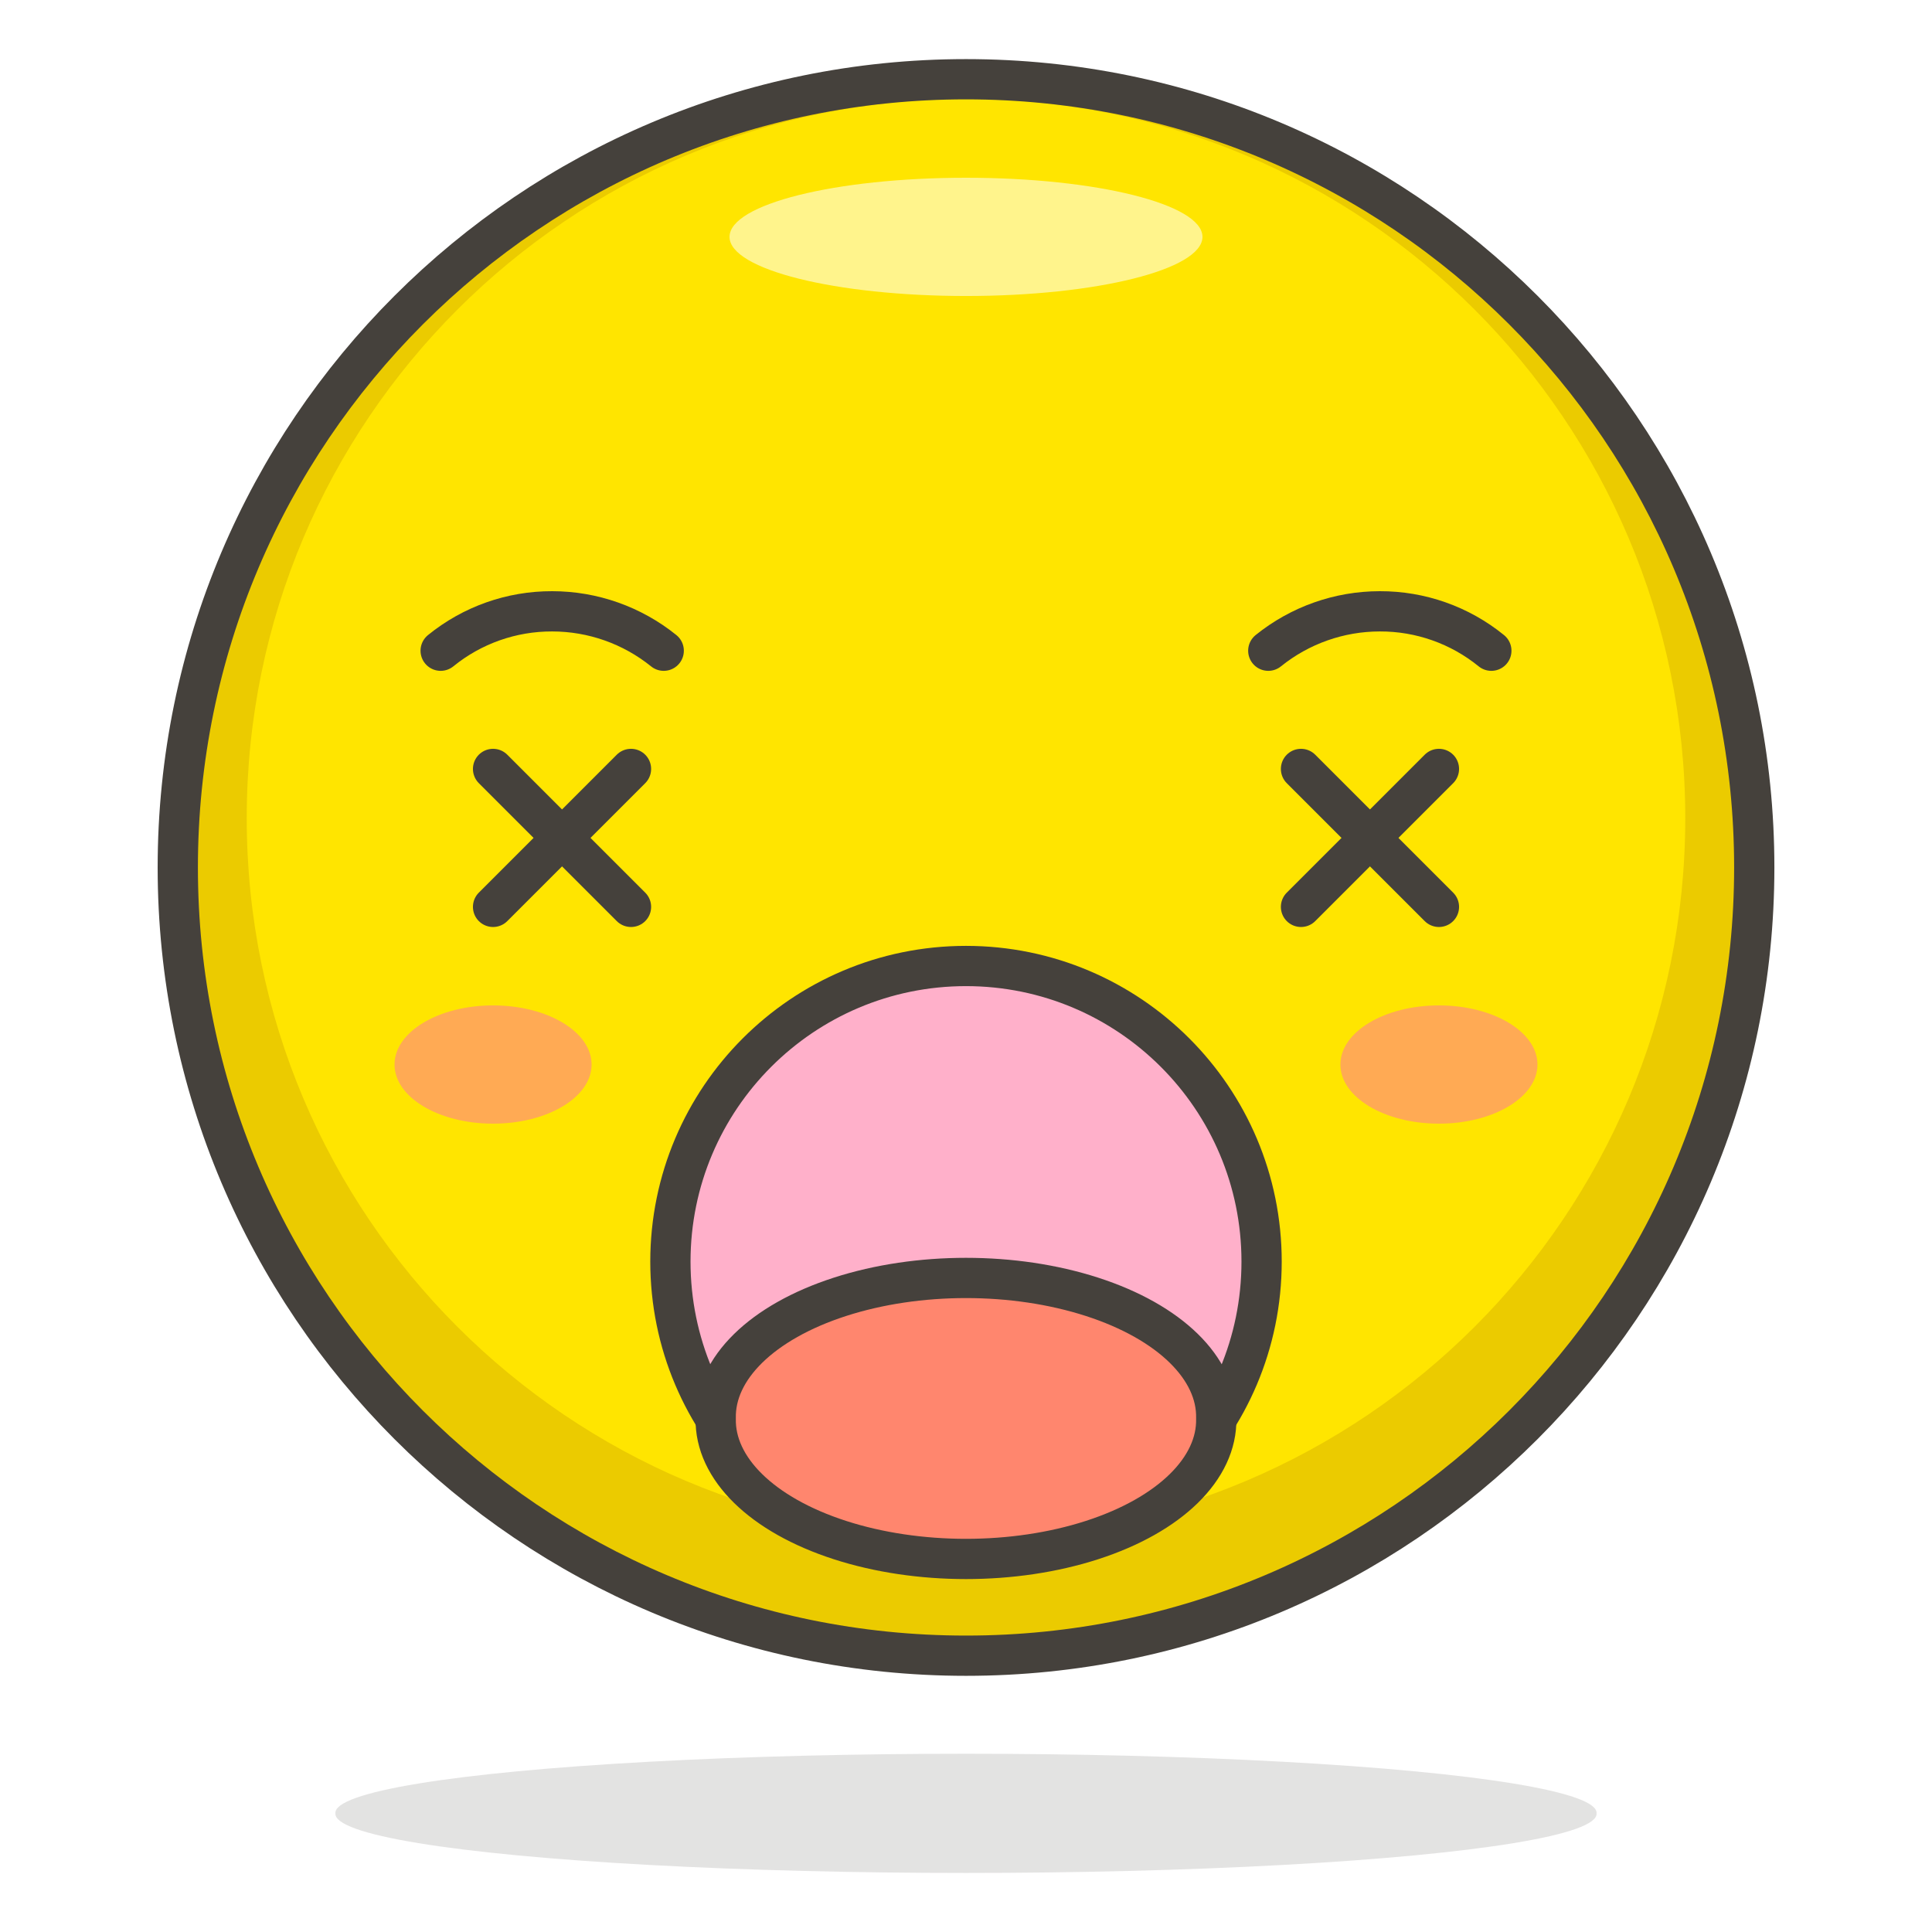
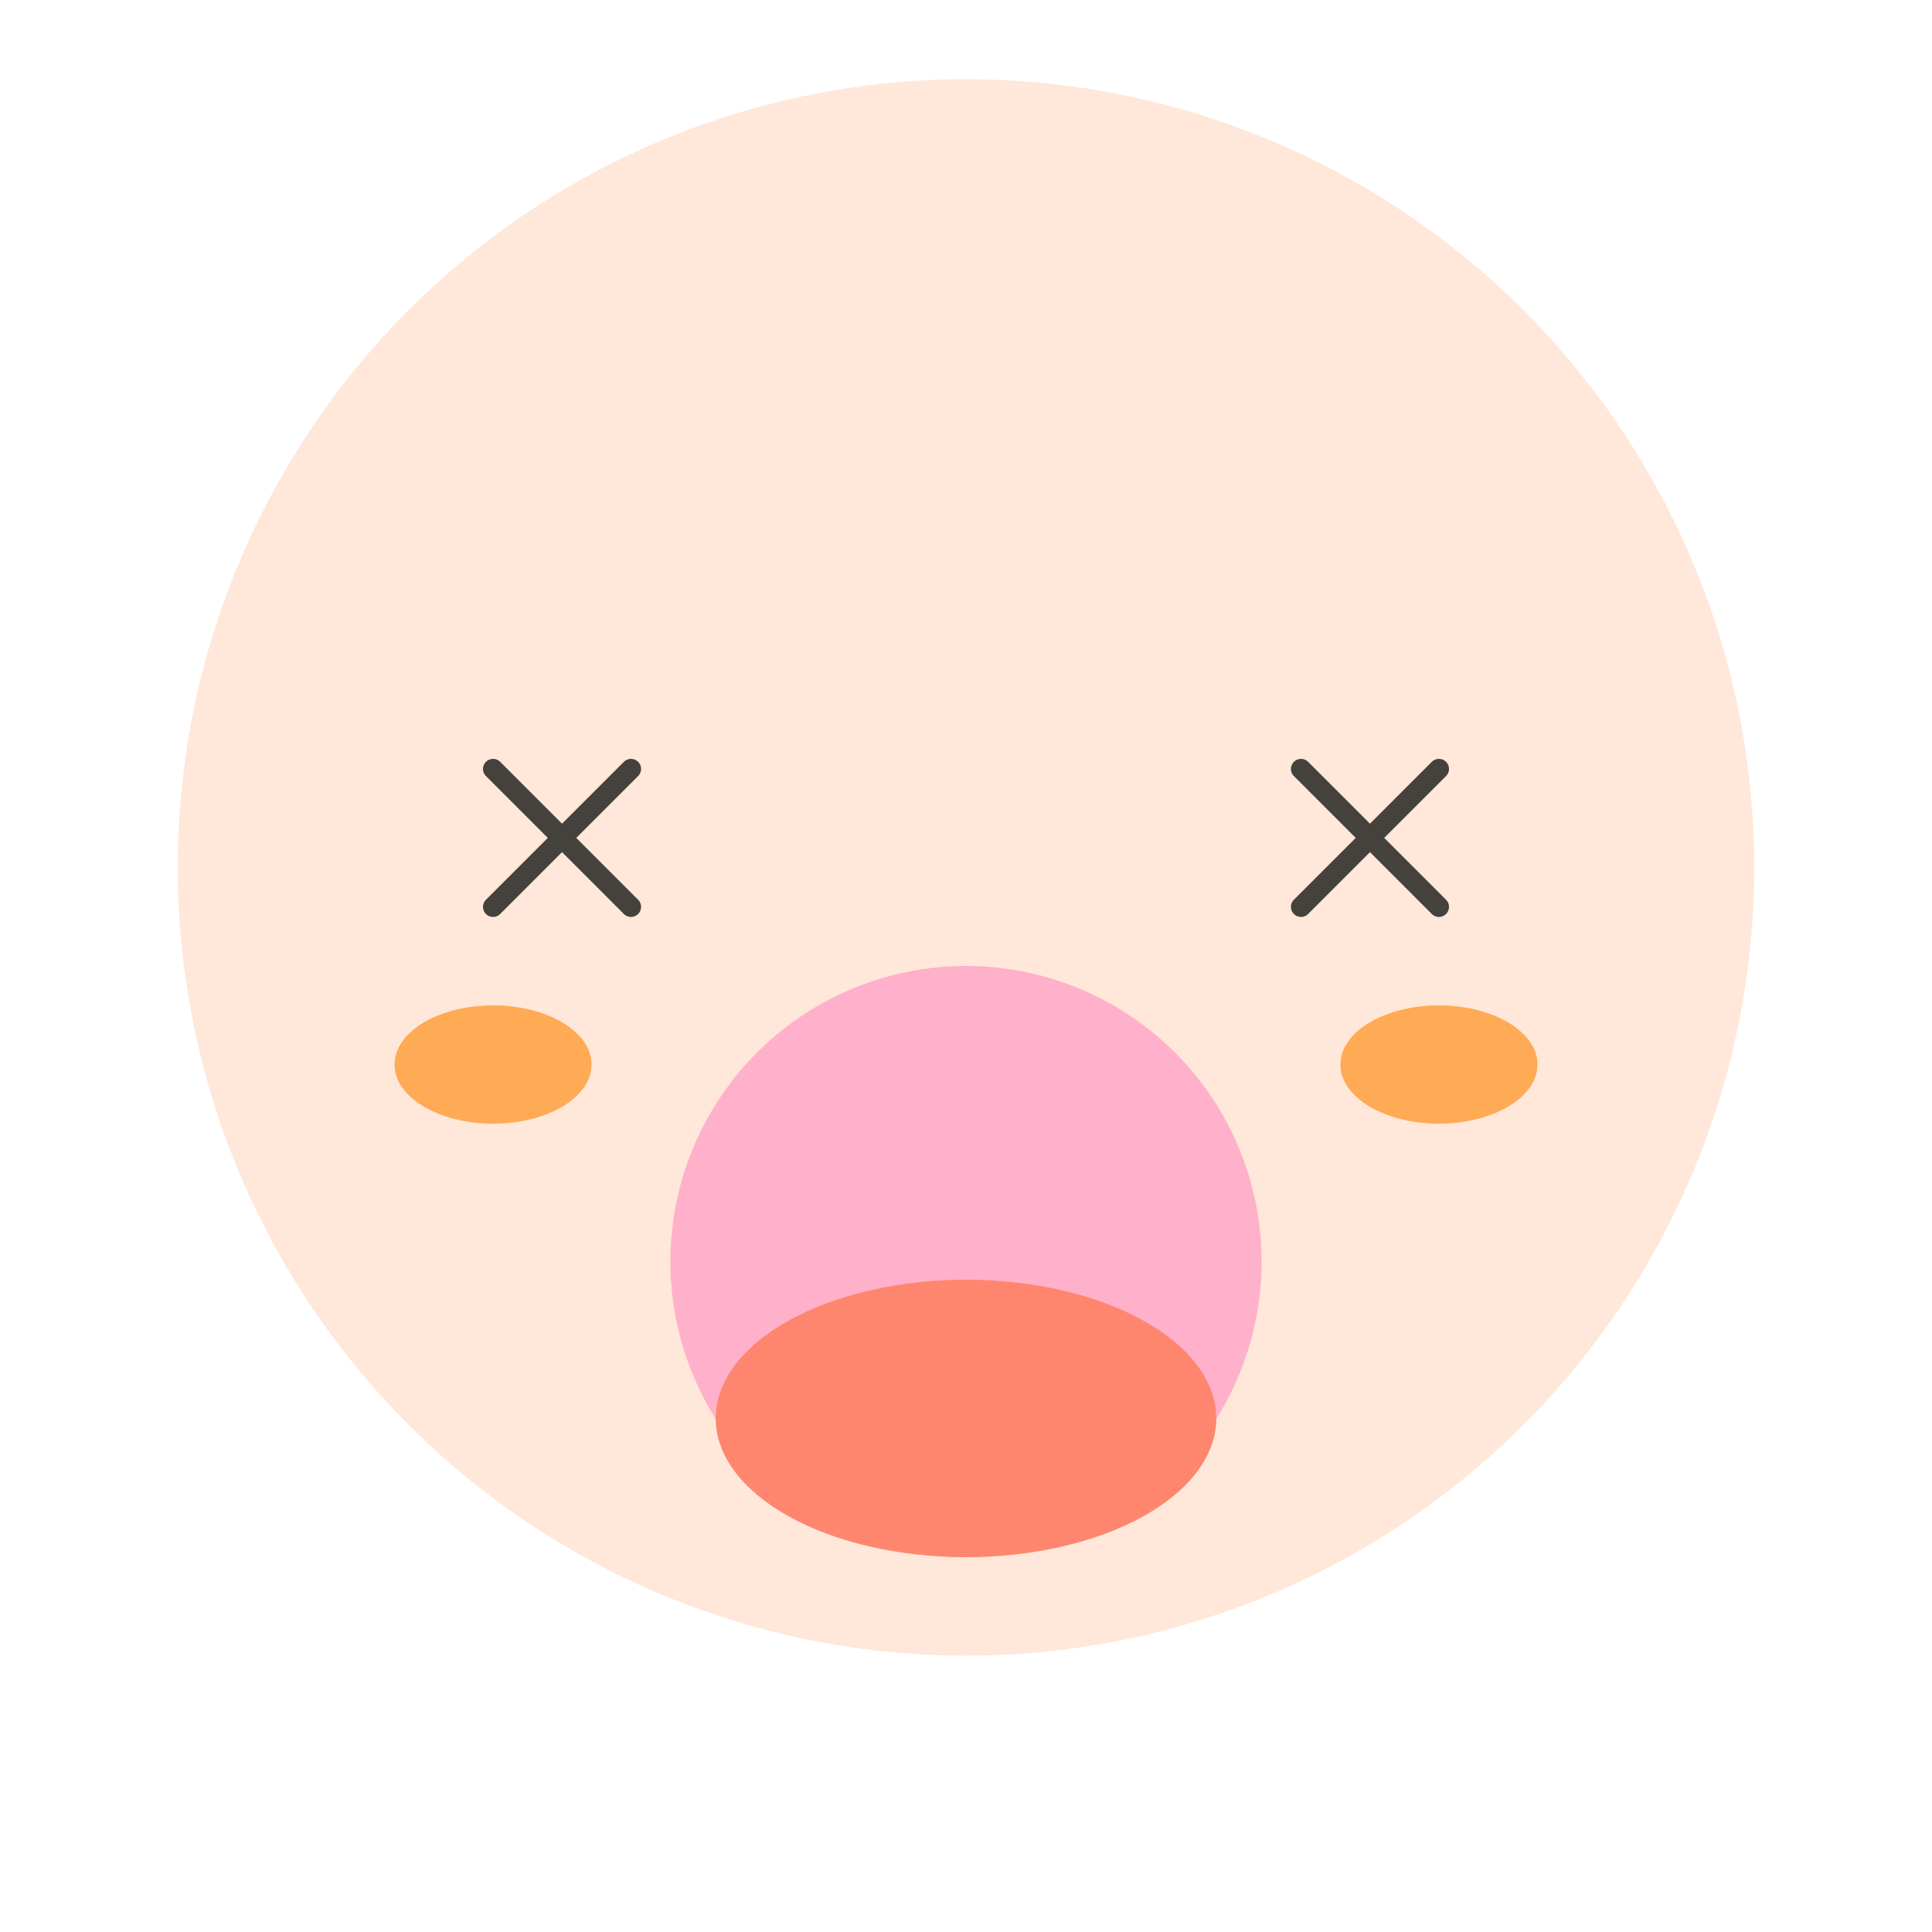
- <svg xmlns="http://www.w3.org/2000/svg" viewBox="-0.5 -0.5 48 48">
-   <path d="M3.917 21.052a19.583 19.583 0 1 0 39.167 0 19.583 19.583 0 1 0 -39.167 0Z" fill="#ffe500" stroke-width="1" />
-   <path d="M23.5 1.469a19.583 19.583 0 1 0 19.583 19.583 19.583 19.583 0 0 0 -19.583 -19.583Zm0 36.229a17.87 17.87 0 1 1 17.87 -17.87A17.87 17.87 0 0 1 23.5 37.698Z" fill="#ebcb00" stroke-width="1" />
-   <path d="M17.625 5.385a5.875 1.469 0 1 0 11.75 0 5.875 1.469 0 1 0 -11.75 0Z" fill="#fff48c" stroke-width="1" />
-   <path d="M7.833 44.552a15.667 1.469 0 1 0 31.333 0 15.667 1.469 0 1 0 -31.333 0Z" fill="#45413c" opacity=".15" stroke-width="1" />
-   <path d="M3.917 21.052a19.583 19.583 0 1 0 39.167 0 19.583 19.583 0 1 0 -39.167 0Z" fill="none" stroke="#45413c" stroke-linecap="round" stroke-linejoin="round" stroke-width="1" />
-   <path d="M37.698 25.948c0 0.813 -1.097 1.469 -2.448 1.469s-2.448 -0.656 -2.448 -1.469S33.899 24.479 35.25 24.479s2.448 0.656 2.448 1.469Z" fill="#ffaa54" stroke-width="1" />
-   <path d="M9.302 25.948c0 0.813 1.097 1.469 2.448 1.469s2.448 -0.656 2.448 -1.469S13.101 24.479 11.75 24.479s-2.448 0.656 -2.448 1.469Z" fill="#ffaa54" stroke-width="1" />
-   <path d="m11.75 18.604 3.427 3.427" fill="none" stroke="#45413c" stroke-linecap="round" stroke-linejoin="round" stroke-width="1" />
-   <path d="M15.177 18.604 11.75 22.031" fill="none" stroke="#45413c" stroke-linecap="round" stroke-linejoin="round" stroke-width="1" />
-   <path d="m35.25 18.604 -3.427 3.427" fill="none" stroke="#45413c" stroke-linecap="round" stroke-linejoin="round" stroke-width="1" />
-   <path d="m31.823 18.604 3.427 3.427" fill="none" stroke="#45413c" stroke-linecap="round" stroke-linejoin="round" stroke-width="1" />
-   <path d="M10.448 15.667a4.367 4.367 0 0 1 2.771 -0.979 4.416 4.416 0 0 1 2.771 0.979" fill="none" stroke="#45413c" stroke-linecap="round" stroke-linejoin="round" stroke-width="1" />
-   <path d="M36.552 15.667a4.367 4.367 0 0 0 -2.771 -0.979 4.416 4.416 0 0 0 -2.771 0.979" fill="none" stroke="#45413c" stroke-linecap="round" stroke-linejoin="round" stroke-width="1" />
-   <path d="M16.156 30.844a7.344 7.344 0 1 0 14.688 0 7.344 7.344 0 1 0 -14.688 0Z" fill="#ffb0ca" stroke="#45413c" stroke-linecap="round" stroke-linejoin="round" stroke-width="1" />
-   <path d="M17.282 34.741a6.218 3.447 0 1 0 12.435 0 6.218 3.447 0 1 0 -12.435 0Z" fill="#ff866e" stroke="#45413c" stroke-linecap="round" stroke-linejoin="round" stroke-width="1" />
+ <svg xmlns="http://www.w3.org/2000/svg" width="48" height="48" viewBox="0 0 48 48" fill="none">
+   <path d="M4.417 21.552C4.417 24.124 4.923 26.67 5.907 29.046C6.891 31.422 8.334 33.581 10.152 35.4C11.971 37.218 14.13 38.661 16.506 39.645C18.882 40.629 21.428 41.135 24 41.135C26.572 41.135 29.118 40.629 31.494 39.645C33.87 38.661 36.029 37.218 37.847 35.4C39.666 33.581 41.108 31.422 42.093 29.046C43.077 26.67 43.583 24.124 43.583 21.552C43.583 18.98 43.077 16.434 42.093 14.058C41.108 11.682 39.666 9.523 37.847 7.705C36.029 5.886 33.87 4.444 31.494 3.459C29.118 2.475 26.572 1.969 24 1.969C21.428 1.969 18.882 2.475 16.506 3.459C14.13 4.444 11.971 5.886 10.152 7.705C8.334 9.523 6.891 11.682 5.907 14.058C4.923 16.434 4.417 18.98 4.417 21.552Z" fill="#FFE7D9" />
+   <path d="M38.198 26.448C38.198 27.261 37.101 27.917 35.75 27.917C34.399 27.917 33.302 27.261 33.302 26.448C33.302 25.635 34.399 24.979 35.75 24.979C37.101 24.979 38.198 25.635 38.198 26.448Z" fill="#FFAA54" />
+   <path d="M9.802 26.448C9.802 27.261 10.899 27.917 12.25 27.917C13.601 27.917 14.698 27.261 14.698 26.448C14.698 25.635 13.601 24.979 12.25 24.979C10.899 24.979 9.802 25.635 9.802 26.448Z" fill="#FFAA54" />
+   <path d="M12.25 19.104L15.677 22.531" stroke="#45413C" stroke-width="0.5" stroke-linecap="round" stroke-linejoin="round" />
+   <path d="M15.677 19.104L12.25 22.531" stroke="#45413C" stroke-width="0.5" stroke-linecap="round" stroke-linejoin="round" />
+   <path d="M35.75 19.104L32.323 22.531" stroke="#45413C" stroke-width="0.5" stroke-linecap="round" stroke-linejoin="round" />
+   <path d="M32.323 19.104L35.75 22.531" stroke="#45413C" stroke-width="0.5" stroke-linecap="round" stroke-linejoin="round" />
+   <path d="M16.656 31.344C16.656 33.291 17.43 35.159 18.807 36.537C20.184 37.914 22.052 38.688 24 38.688C25.948 38.688 27.816 37.914 29.193 36.537C30.57 35.159 31.344 33.291 31.344 31.344C31.344 29.396 30.57 27.528 29.193 26.151C27.816 24.774 25.948 24 24 24C22.052 24 20.184 24.774 18.807 26.151C17.43 27.528 16.656 29.396 16.656 31.344Z" fill="#FFB0CA" />
+   <path d="M17.782 35.241C17.782 35.694 17.943 36.142 18.256 36.56C18.568 36.978 19.026 37.358 19.603 37.678C20.181 37.998 20.866 38.252 21.62 38.425C22.375 38.598 23.183 38.688 24 38.688C24.817 38.688 25.625 38.598 26.379 38.425C27.134 38.252 27.819 37.998 28.396 37.678C28.974 37.358 29.432 36.978 29.744 36.56C30.057 36.142 30.218 35.694 30.218 35.241C30.218 34.788 30.057 34.34 29.744 33.922C29.432 33.504 28.974 33.124 28.396 32.804C27.819 32.484 27.134 32.23 26.379 32.057C25.625 31.883 24.817 31.794 24 31.794C23.183 31.794 22.375 31.883 21.62 32.057C20.866 32.23 20.181 32.484 19.603 32.804C19.026 33.124 18.568 33.504 18.256 33.922C17.943 34.34 17.782 34.788 17.782 35.241Z" fill="#FF866E" />
</svg>
